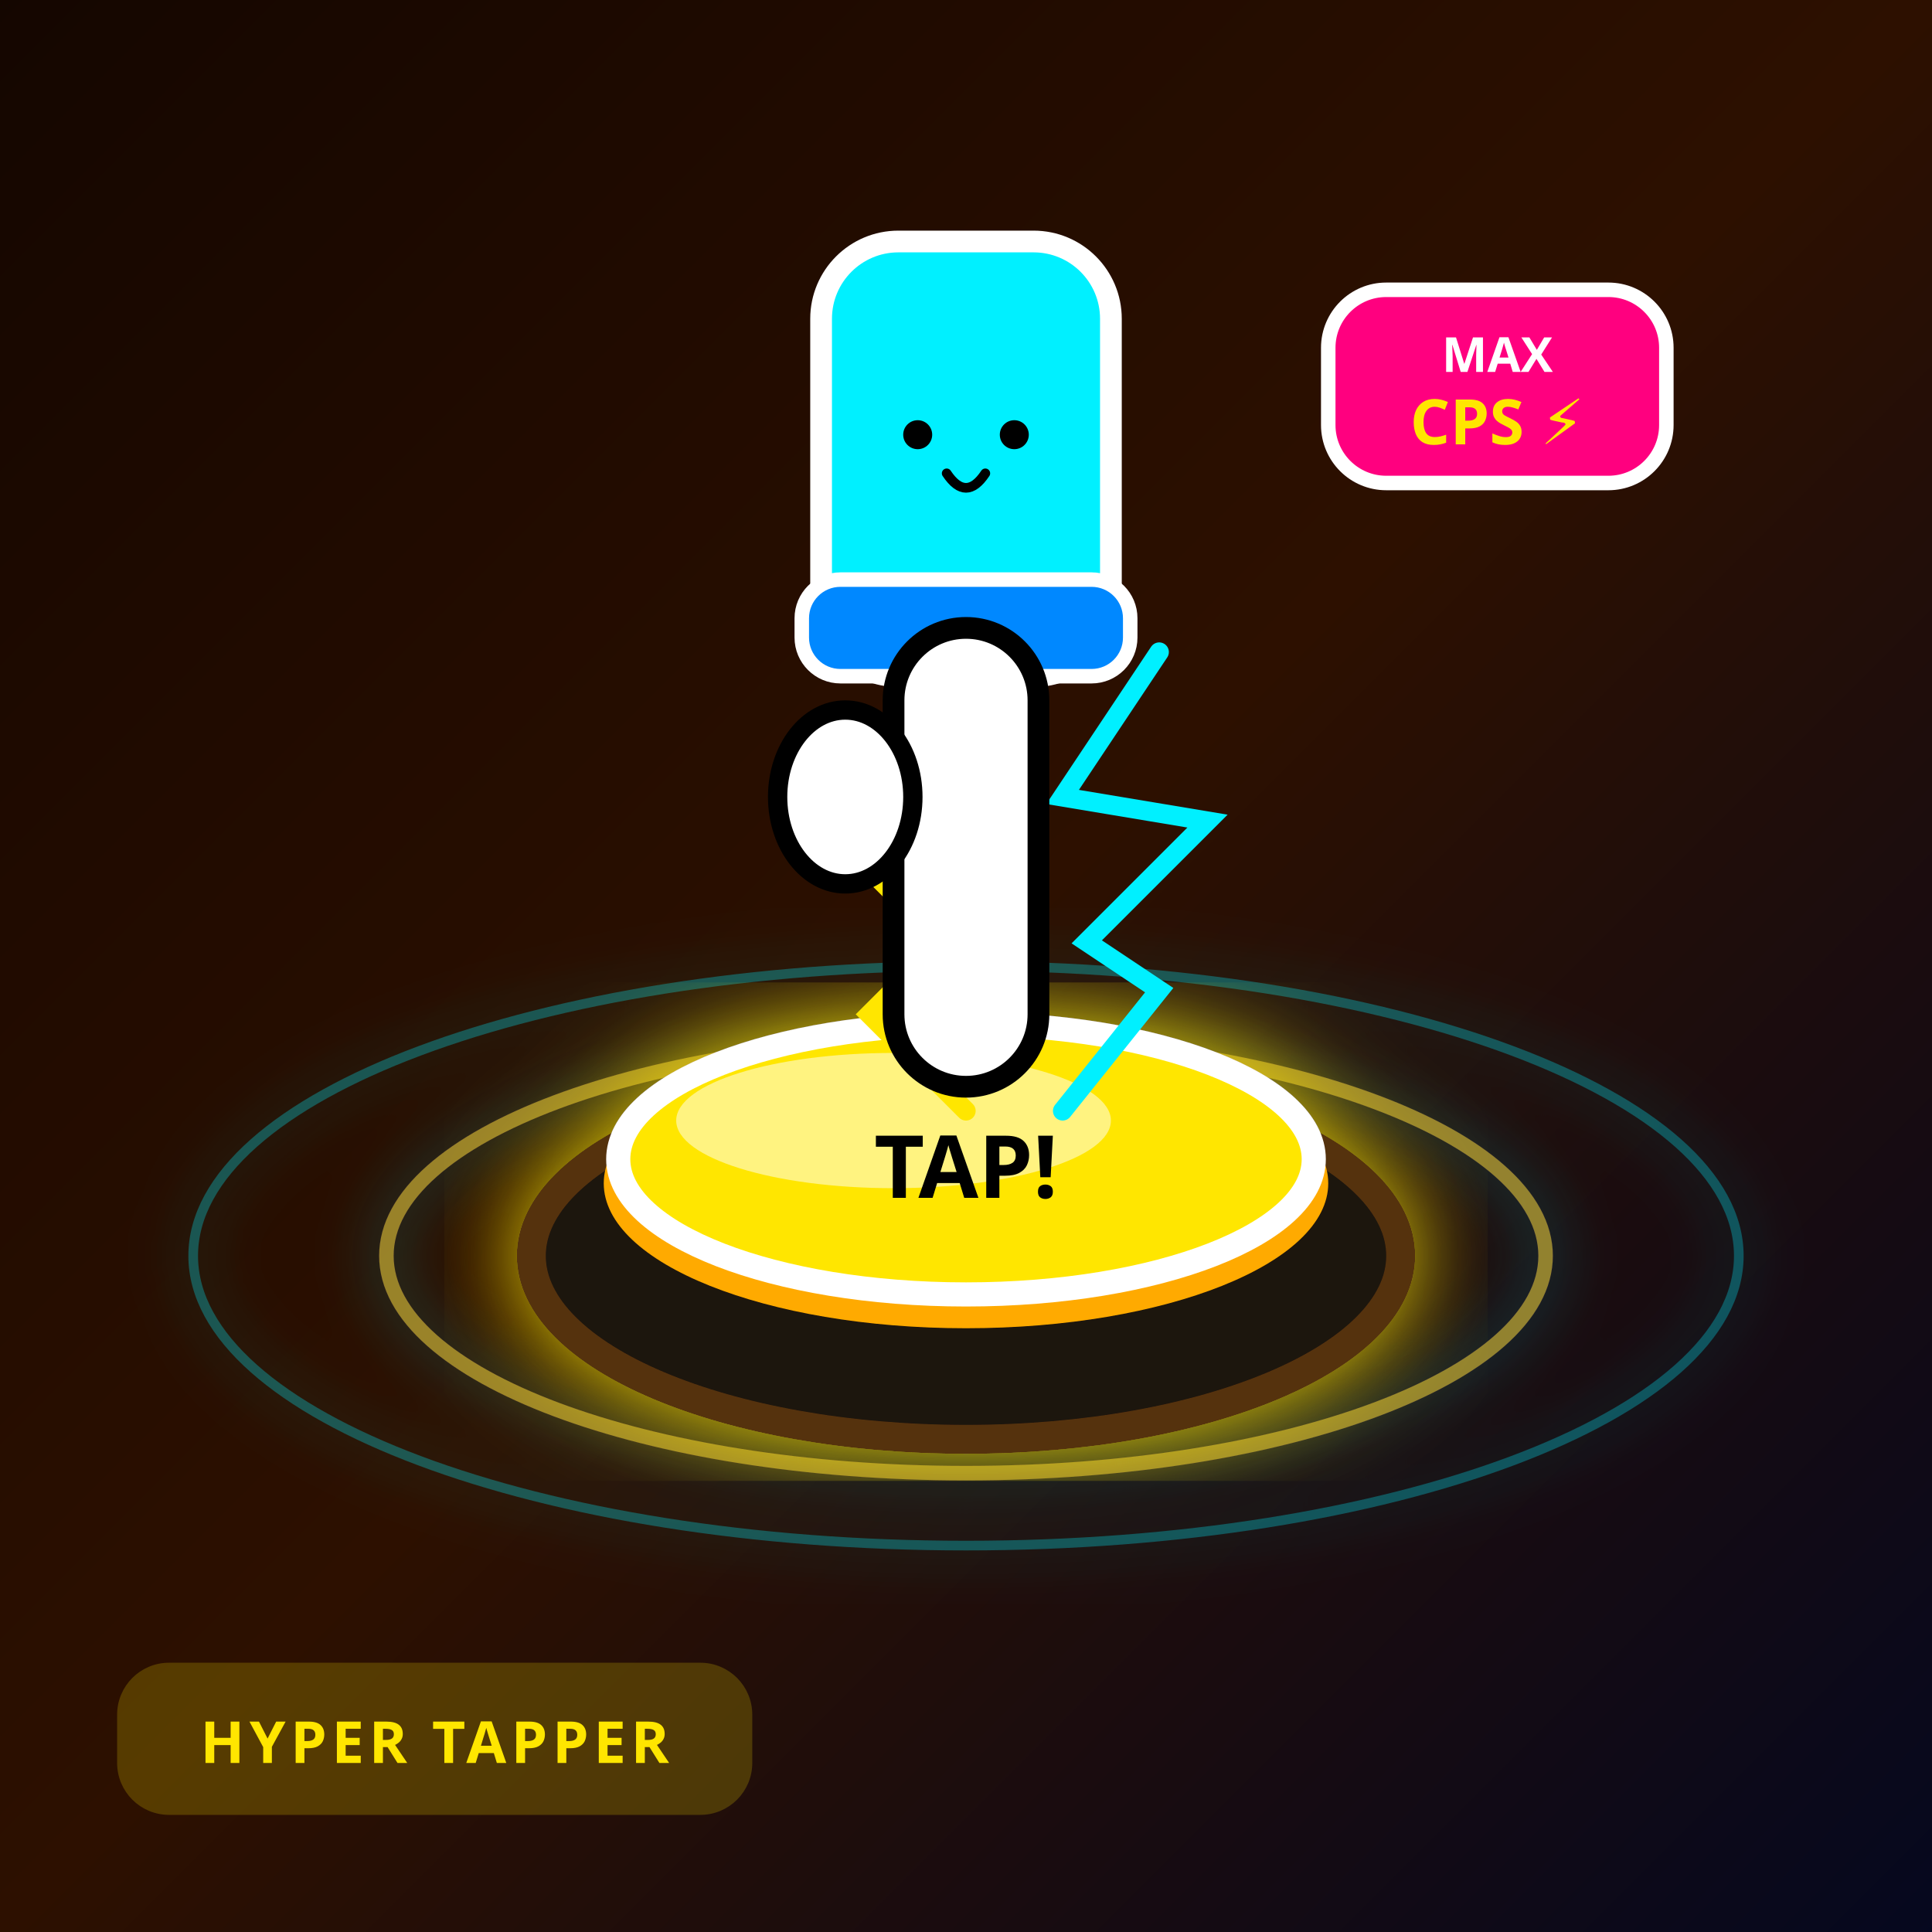
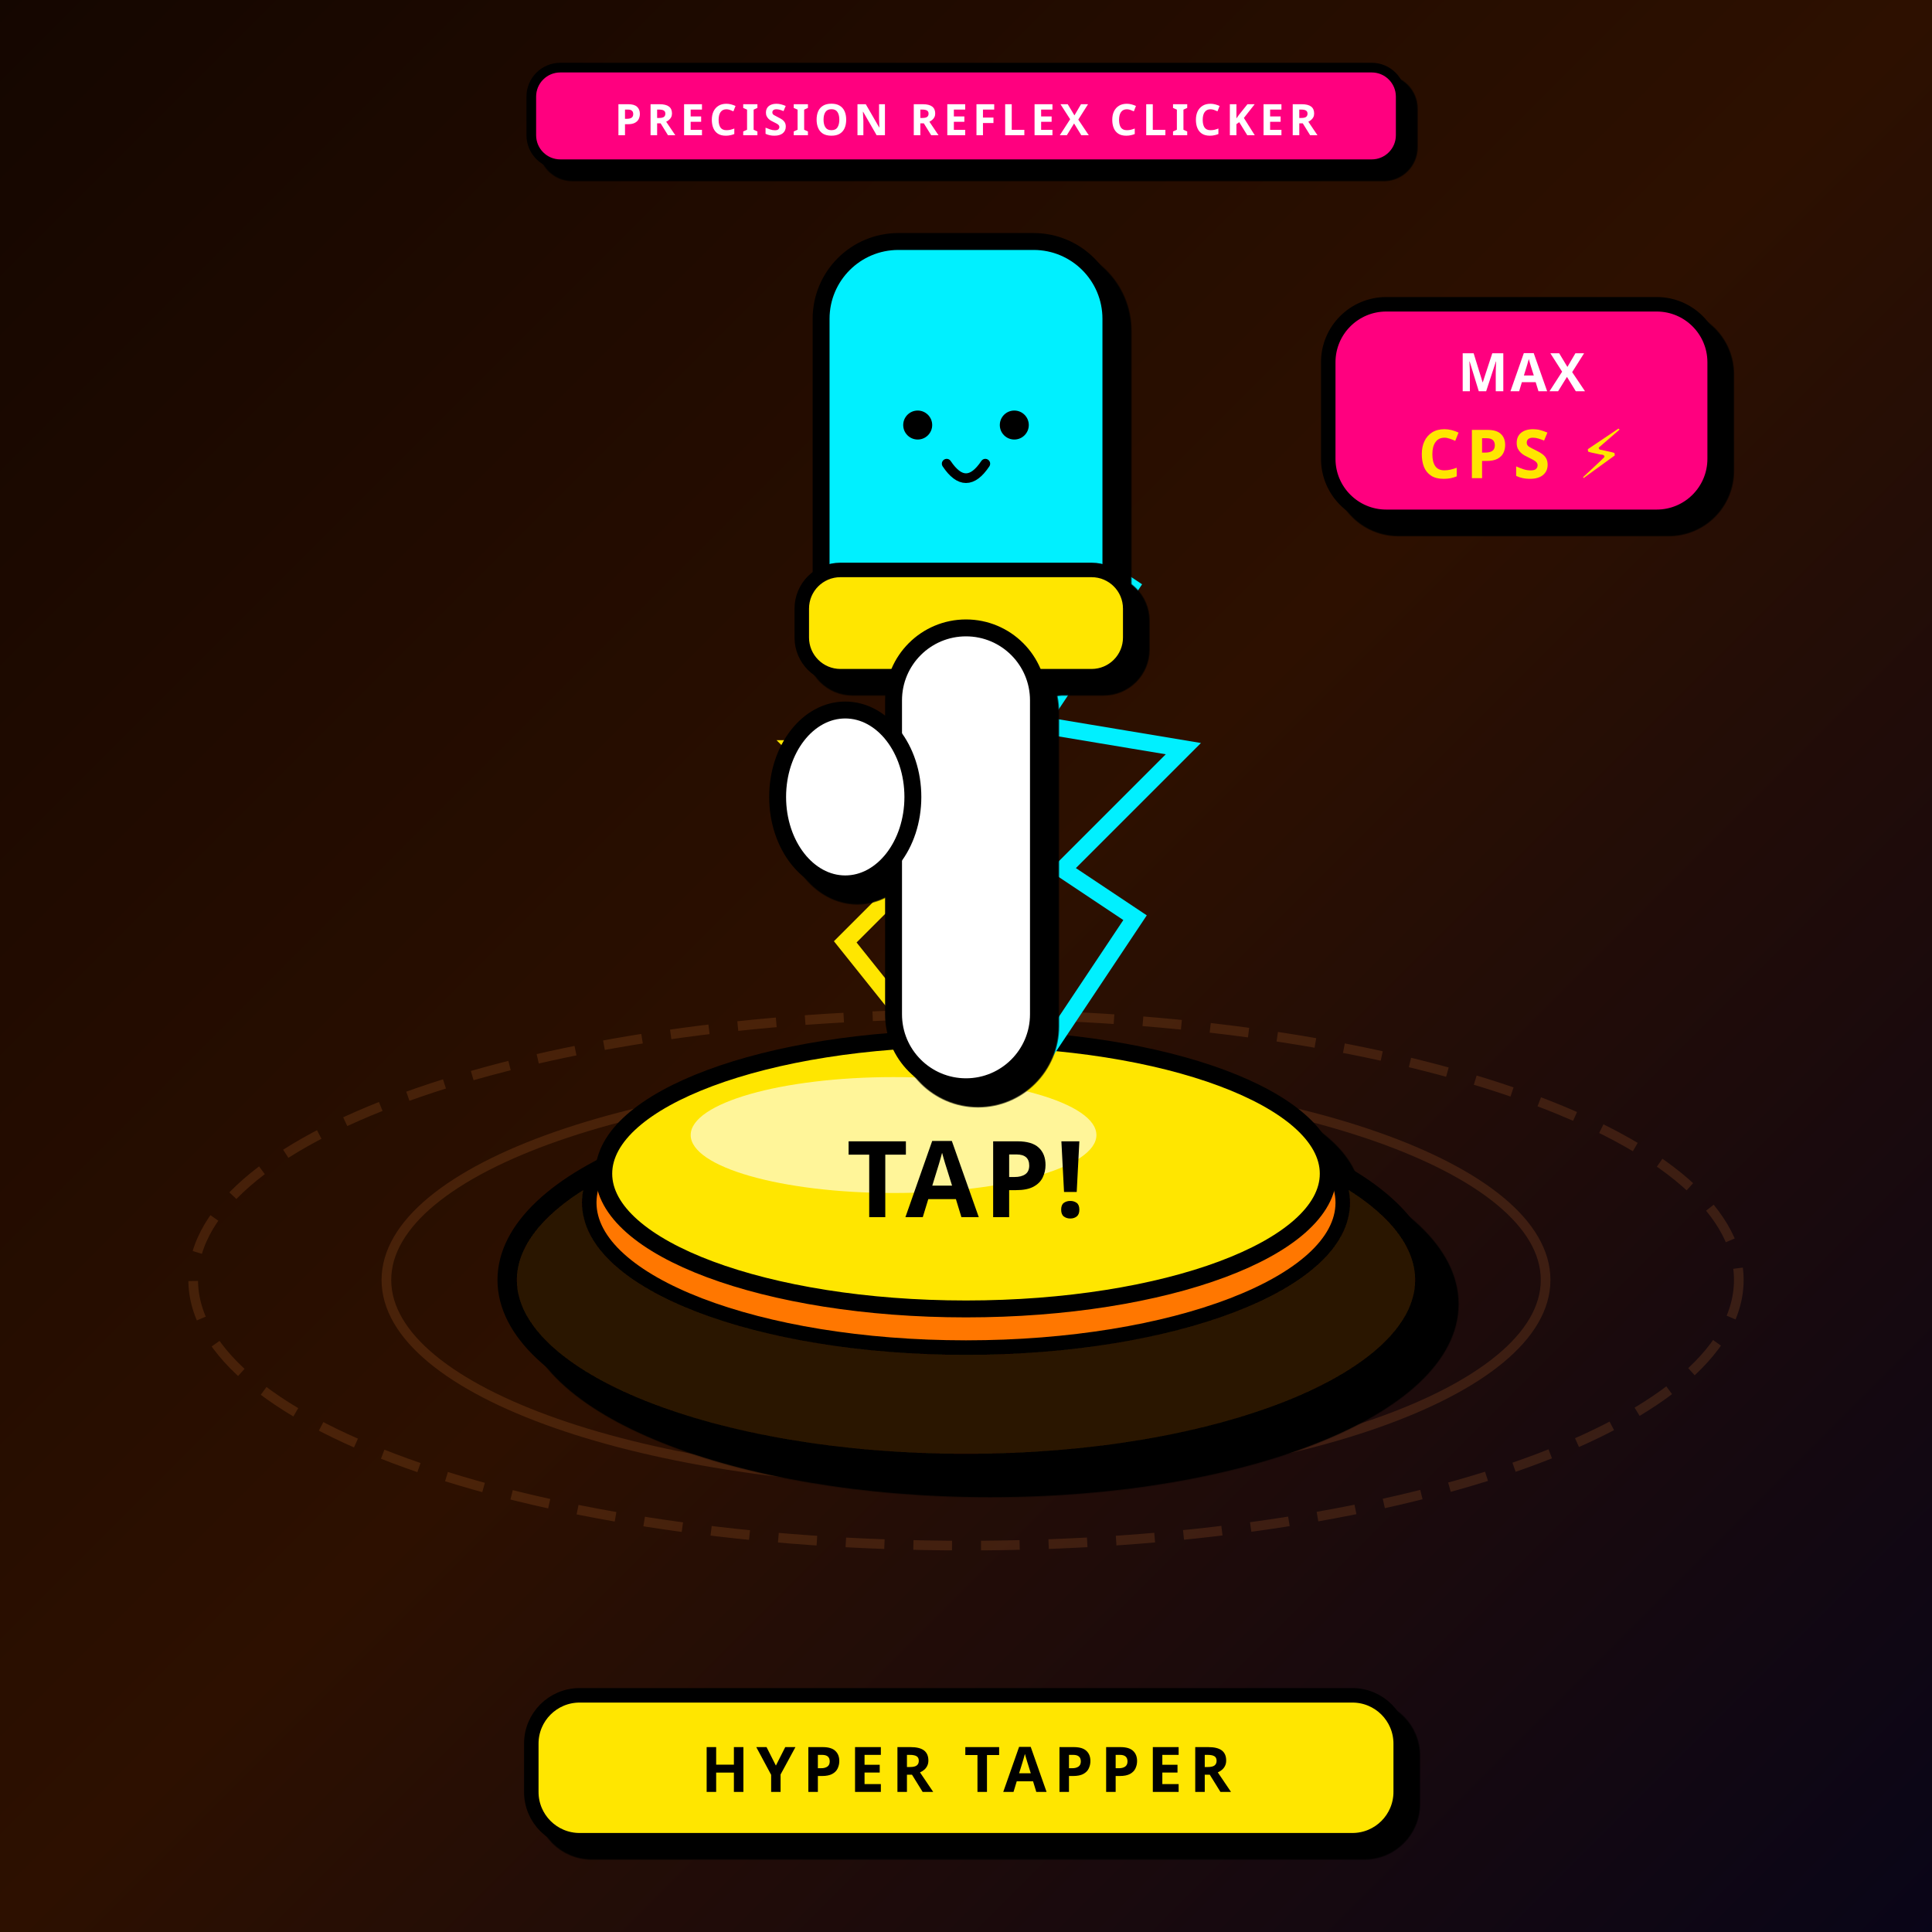
<svg xmlns="http://www.w3.org/2000/svg" viewBox="0 0 400 400" width="100%" height="100%">
  <defs>
-     <linearGradient id="tapBg" x1="0%" y1="0%" x2="100%" y2="100%">
+     <linearGradient id="tapBgDark" x1="0%" y1="0%" x2="100%" y2="100%">
      <stop offset="0%" stop-color="#140600" />
-       <stop offset="50%" stop-color="#2d1000" />
-       <stop offset="100%" stop-color="#05081f" />
+       <stop offset="50%" stop-color="#2D1000" />
+       <stop offset="100%" stop-color="#090518" />
    </linearGradient>
-     <filter id="btnGlow">
-       <feDropShadow dx="0" dy="0" stdDeviation="10" flood-color="#ffe600" flood-opacity="0.95" />
+     <linearGradient id="tapBgLight" x1="0%" y1="0%" x2="100%" y2="100%">
+       <stop offset="0%" stop-color="#FFFDF0" />
+       <stop offset="50%" stop-color="#FFF8E7" />
+       <stop offset="100%" stop-color="#FFEDD5" />
+     </linearGradient>
+     <filter id="brutalShadow" x="-10%" y="-10%" width="130%" height="130%">
+       <feDropShadow dx="5" dy="5" stdDeviation="0" flood-color="#000000" flood-opacity="1" />
    </filter>
-     <filter id="rippleGlow">
-       <feDropShadow dx="0" dy="0" stdDeviation="6" flood-color="#00f0ff" flood-opacity="0.8" />
+     <filter id="brutalShadowSm" x="-10%" y="-10%" width="130%" height="130%">
+       <feDropShadow dx="2.5" dy="2.5" stdDeviation="0" flood-color="#000000" flood-opacity="1" />
    </filter>
  </defs>
-   <rect width="400" height="400" fill="url(#tapBg)" />
-   <g filter="url(#rippleGlow)">
-     <ellipse cx="200" cy="260" rx="160" ry="60" fill="none" stroke="#00f0ff" stroke-width="2" opacity="0.3" />
-     <ellipse cx="200" cy="260" rx="120" ry="45" fill="none" stroke="#ffe600" stroke-width="3" opacity="0.5" />
-     <ellipse cx="200" cy="260" rx="80" ry="30" fill="none" stroke="#ff007f" stroke-width="4" opacity="0.7" />
+   <style>
+     .theme-bg { fill: url(#tapBgDark); }
+     .theme-grid-line { stroke: #FB923C; stroke-opacity: 0.15; }
+     .theme-btn-base { fill: #2B1506; stroke: #000000; }
+     .theme-badge-rect { fill: #FFE600; stroke: #000000; }
+     .theme-badge-text { fill: #000000; }
+     .theme-tag-rect { fill: #FF007F; stroke: #000000; }
+     .theme-tag-text { fill: #FFFFFF; }
+ 
+     @media (prefers-color-scheme: light) {
+       .theme-bg { fill: url(#tapBgLight); }
+       .theme-grid-line { stroke: #000000; stroke-opacity: 0.1; }
+       .theme-btn-base { fill: #FFFFFF; stroke: #000000; }
+       .theme-badge-rect { fill: #FFE600; stroke: #000000; }
+       .theme-badge-text { fill: #000000; }
+       .theme-tag-rect { fill: #FF007F; stroke: #000000; }
+       .theme-tag-text { fill: #FFFFFF; }
+     }
+   </style>
+   <rect width="400" height="400" class="theme-bg" />
+   <g class="theme-grid-line" stroke-width="2">
+     <ellipse cx="200" cy="265" rx="160" ry="55" fill="none" stroke-dasharray="8,6" />
+     <ellipse cx="200" cy="265" rx="120" ry="42" fill="none" />
+     <ellipse cx="200" cy="265" rx="80" ry="28" fill="none" />
  </g>
-   <g filter="url(#btnGlow)" transform="translate(200, 240)">
-     <ellipse cx="0" cy="20" rx="90" ry="38" fill="#1b120c" stroke="#553311" stroke-width="6" />
-     <ellipse cx="0" cy="5" rx="75" ry="30" fill="#ffaa00" />
-     <ellipse cx="0" cy="0" rx="72" ry="28" fill="#ffe600" stroke="#ffffff" stroke-width="5" />
-     <ellipse cx="-15" cy="-8" rx="45" ry="14" fill="#ffffff" opacity="0.5" />
-     <text x="0" y="8" font-family="'Arial Black', sans-serif" font-size="18" fill="#000000" font-weight="900" text-anchor="middle">TAP!</text>
+   <g transform="translate(200, 245)" filter="url(#brutalShadow)">
+     <ellipse cx="0" cy="20" rx="95" ry="38" class="theme-btn-base" stroke-width="4" />
+     <ellipse cx="0" cy="4" rx="78" ry="30" fill="#FF7700" stroke="#000000" stroke-width="3" />
+     <ellipse cx="0" cy="-2" rx="75" ry="28" fill="#FFE600" stroke="#000000" stroke-width="3.5" />
+     <ellipse cx="-15" cy="-10" rx="42" ry="12" fill="#FFFFFF" opacity="0.6" />
+     <text x="0" y="7" font-family="'Impact', 'Arial Black', sans-serif" font-size="22" fill="#000000" font-weight="900" text-anchor="middle" letter-spacing="1">TAP!</text>
  </g>
-   <g transform="translate(180, 50)">
-     <path d="M 20,180 L 0,160 L 15,145 L -10,120 L 25,120 L 5,90" stroke="#ffe600" stroke-width="4" fill="none" stroke-linecap="round" />
-     <path d="M 40,180 L 60,155 L 45,145 L 70,120 L 40,115 L 60,85" stroke="#00f0ff" stroke-width="4" fill="none" stroke-linecap="round" />
-     <rect x="-10" y="0" width="60" height="90" rx="16" fill="#00f0ff" stroke="#ffffff" stroke-width="4.5" />
-     <rect x="-14" y="70" width="68" height="20" rx="8" fill="#0088ff" stroke="#ffffff" stroke-width="3" />
-     <rect x="5" y="80" width="30" height="95" rx="15" fill="#ffffff" stroke="#000000" stroke-width="4.5" />
-     <ellipse cx="-5" cy="115" rx="14" ry="18" fill="#ffffff" stroke="#000000" stroke-width="4" />
-     <circle cx="10" cy="40" r="3" fill="#000" />
-     <circle cx="30" cy="40" r="3" fill="#000" />
-     <path d="M 16,48 Q 20,54 24,48" stroke="#000" stroke-width="2" fill="none" stroke-linecap="round" />
+   <g stroke="#000000" stroke-width="3.5" fill="none">
+     <path d="M 195,220 L 175,195 L 190,180 L 165,155 L 200,155 L 180,125" stroke="#FFE600" />
+     <path d="M 215,220 L 235,190 L 220,180 L 245,155 L 215,150 L 235,120" stroke="#00F0FF" />
  </g>
-   <g transform="translate(310, 80)">
-     <rect x="-35" y="-20" width="70" height="40" rx="12" fill="#ff007f" stroke="#ffffff" stroke-width="3" />
-     <text x="0" y="-3" font-family="'Arial Black', sans-serif" font-size="10" fill="#ffffff" font-weight="900" text-anchor="middle">MAX</text>
-     <text x="0" y="12" font-family="'Arial Black', sans-serif" font-size="13" fill="#ffe600" font-weight="900" text-anchor="middle">CPS ⚡</text>
+   <g transform="translate(180, 50)" filter="url(#brutalShadowSm)">
+     <rect x="-10" y="0" width="60" height="90" rx="16" fill="#00F0FF" stroke="#000000" stroke-width="3.5" />
+     <rect x="-14" y="68" width="68" height="22" rx="8" fill="#FFE600" stroke="#000000" stroke-width="3" />
+     <rect x="5" y="80" width="30" height="95" rx="15" fill="#FFFFFF" stroke="#000000" stroke-width="3.5" />
+     <ellipse cx="-5" cy="115" rx="14" ry="18" fill="#FFFFFF" stroke="#000000" stroke-width="3.5" />
+     <circle cx="10" cy="38" r="3" fill="#000000" />
+     <circle cx="30" cy="38" r="3" fill="#000000" />
+     <path d="M 16,46 Q 20,52 24,46" stroke="#000000" stroke-width="2" fill="none" stroke-linecap="round" />
  </g>
-   <rect x="25" y="345" width="130" height="30" rx="10" fill="#ffe600" opacity="0.2" stroke="#ffe600" stroke-width="1.5" />
-   <text x="90" y="365" fill="#ffe600" font-family="'Arial Black', sans-serif" font-size="12" font-weight="900" text-anchor="middle" letter-spacing="1">HYPER TAPPER</text>
+   <g transform="translate(315, 85)" filter="url(#brutalShadowSm)">
+     <rect x="-40" y="-22" width="80" height="44" rx="12" fill="#FF007F" stroke="#000000" stroke-width="3" />
+     <text x="0" y="-4" font-family="'Impact', 'Arial Black', sans-serif" font-size="11" fill="#FFFFFF" font-weight="900" text-anchor="middle" letter-spacing="0.5">MAX</text>
+     <text x="0" y="14" font-family="'Impact', 'Arial Black', sans-serif" font-size="14" fill="#FFE600" font-weight="900" text-anchor="middle" letter-spacing="1">CPS ⚡</text>
+   </g>
+   <g transform="translate(200, 24)" filter="url(#brutalShadowSm)">
+     <rect x="-90" y="-10" width="180" height="20" rx="6" class="theme-tag-rect" stroke-width="2" />
+     <text x="0" y="4" class="theme-tag-text" font-family="'Impact', 'Arial Black', sans-serif" font-size="9" font-weight="900" text-anchor="middle" letter-spacing="1">PRECISION REFLEX CLICKER</text>
+   </g>
+   <g transform="translate(200, 366)" filter="url(#brutalShadowSm)">
+     <rect x="-90" y="-15" width="180" height="30" rx="10" class="theme-badge-rect" stroke-width="3" />
+     <text x="0" y="5" class="theme-badge-text" font-family="'Impact', 'Arial Black', sans-serif" font-size="13" font-weight="900" text-anchor="middle" letter-spacing="1.5">HYPER TAPPER</text>
+   </g>
</svg>
